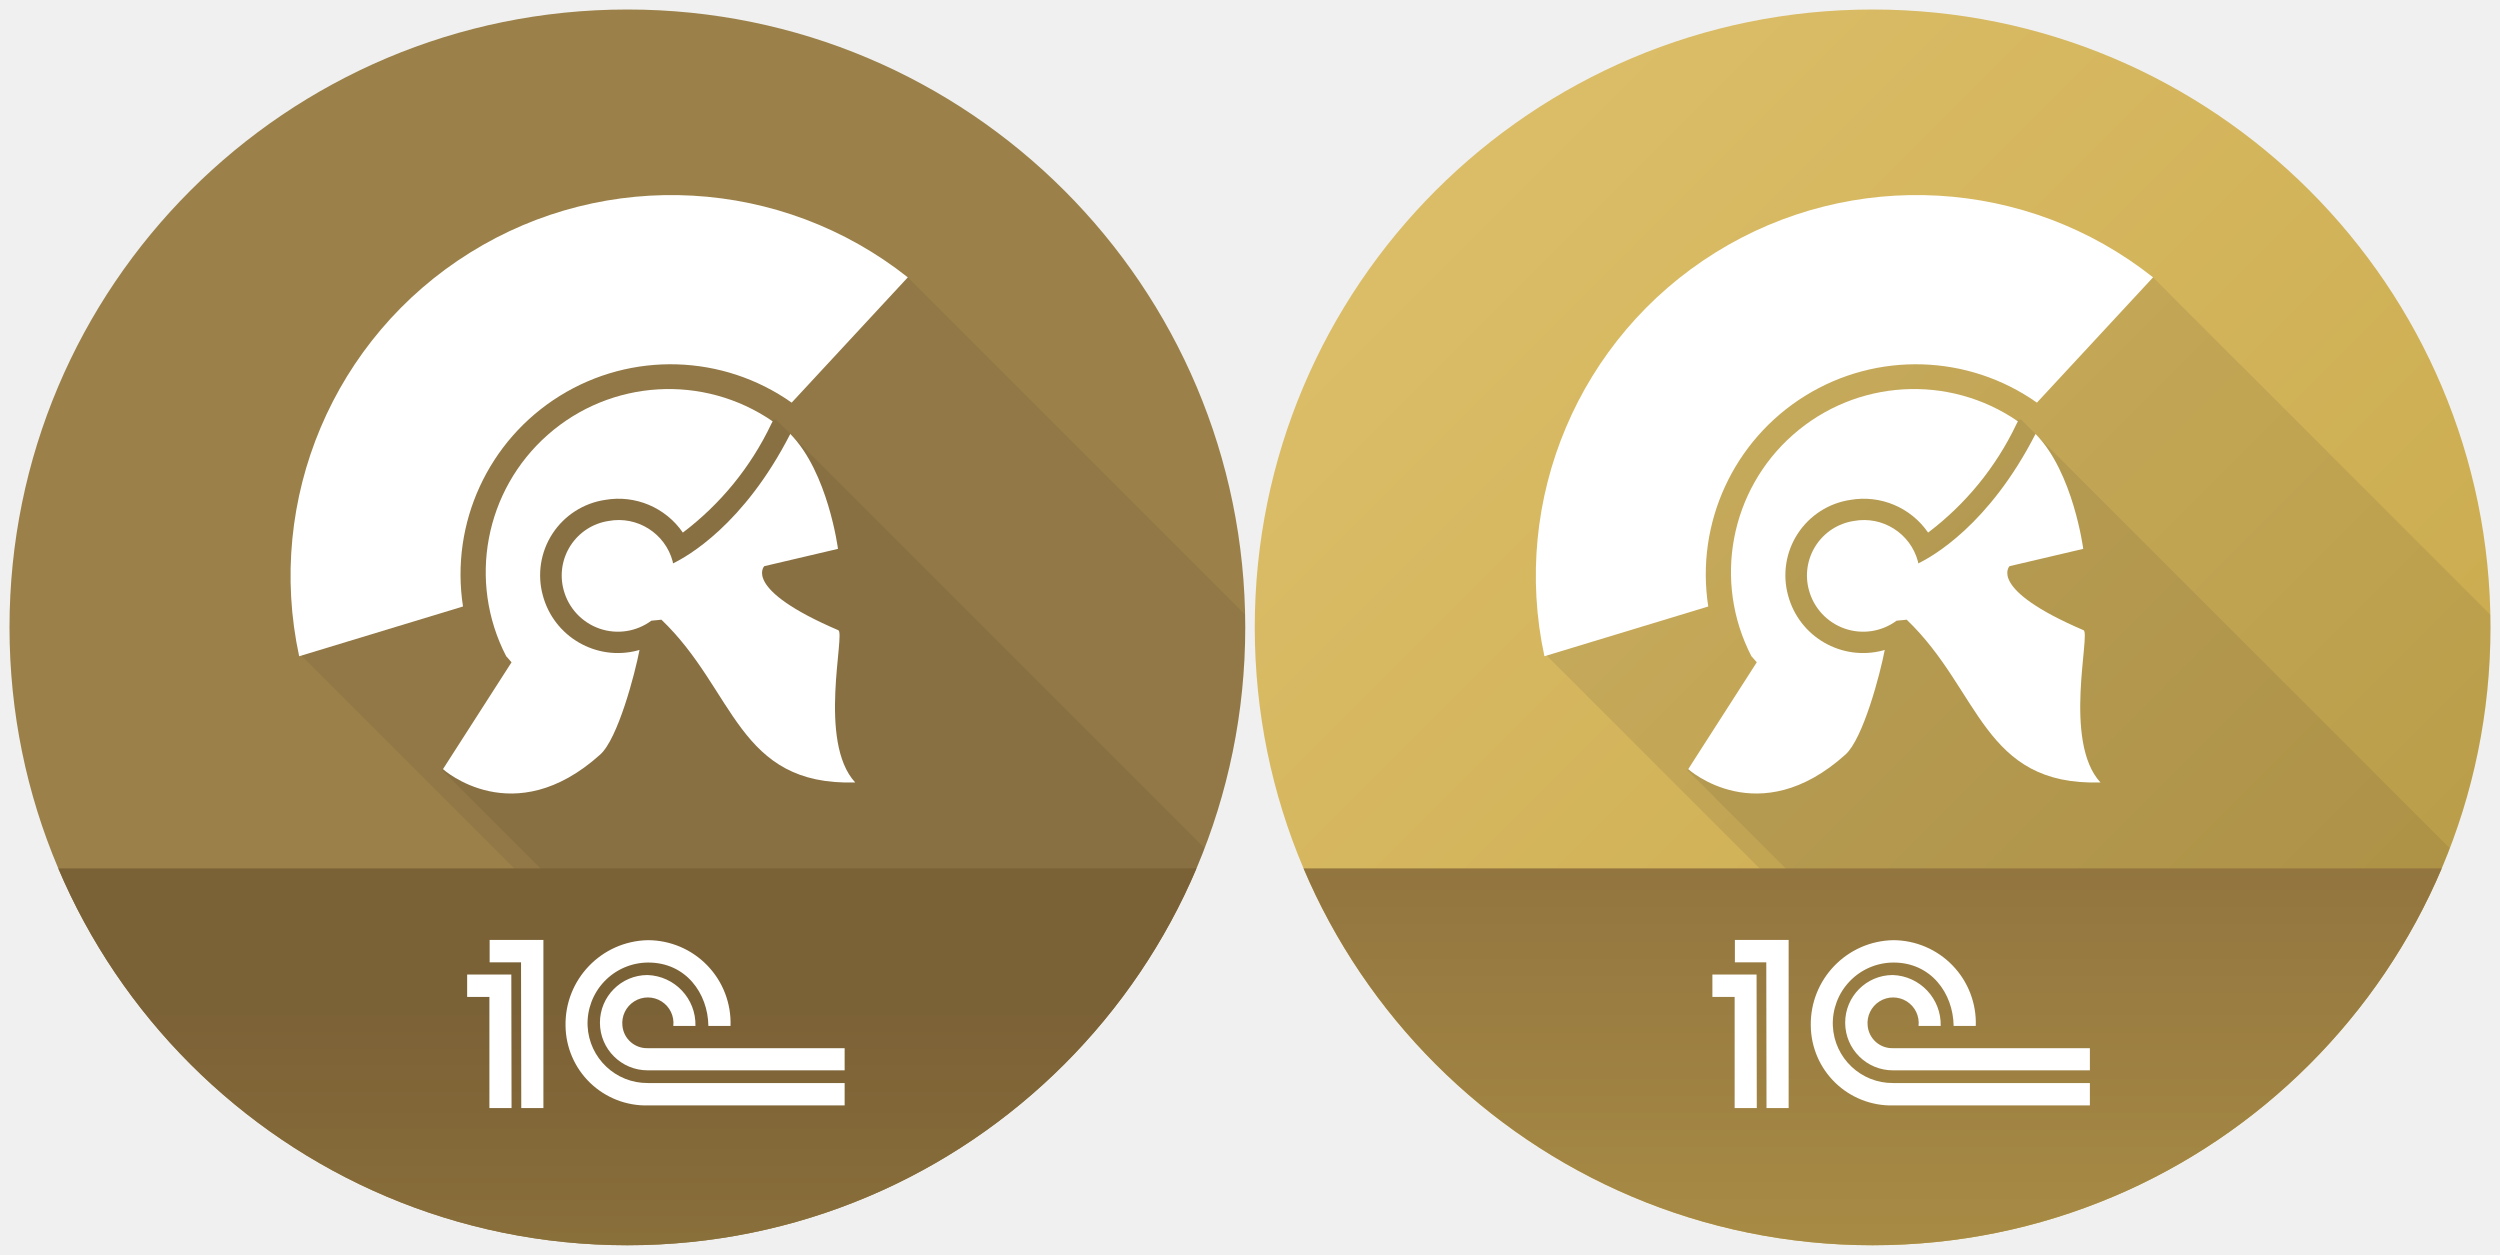
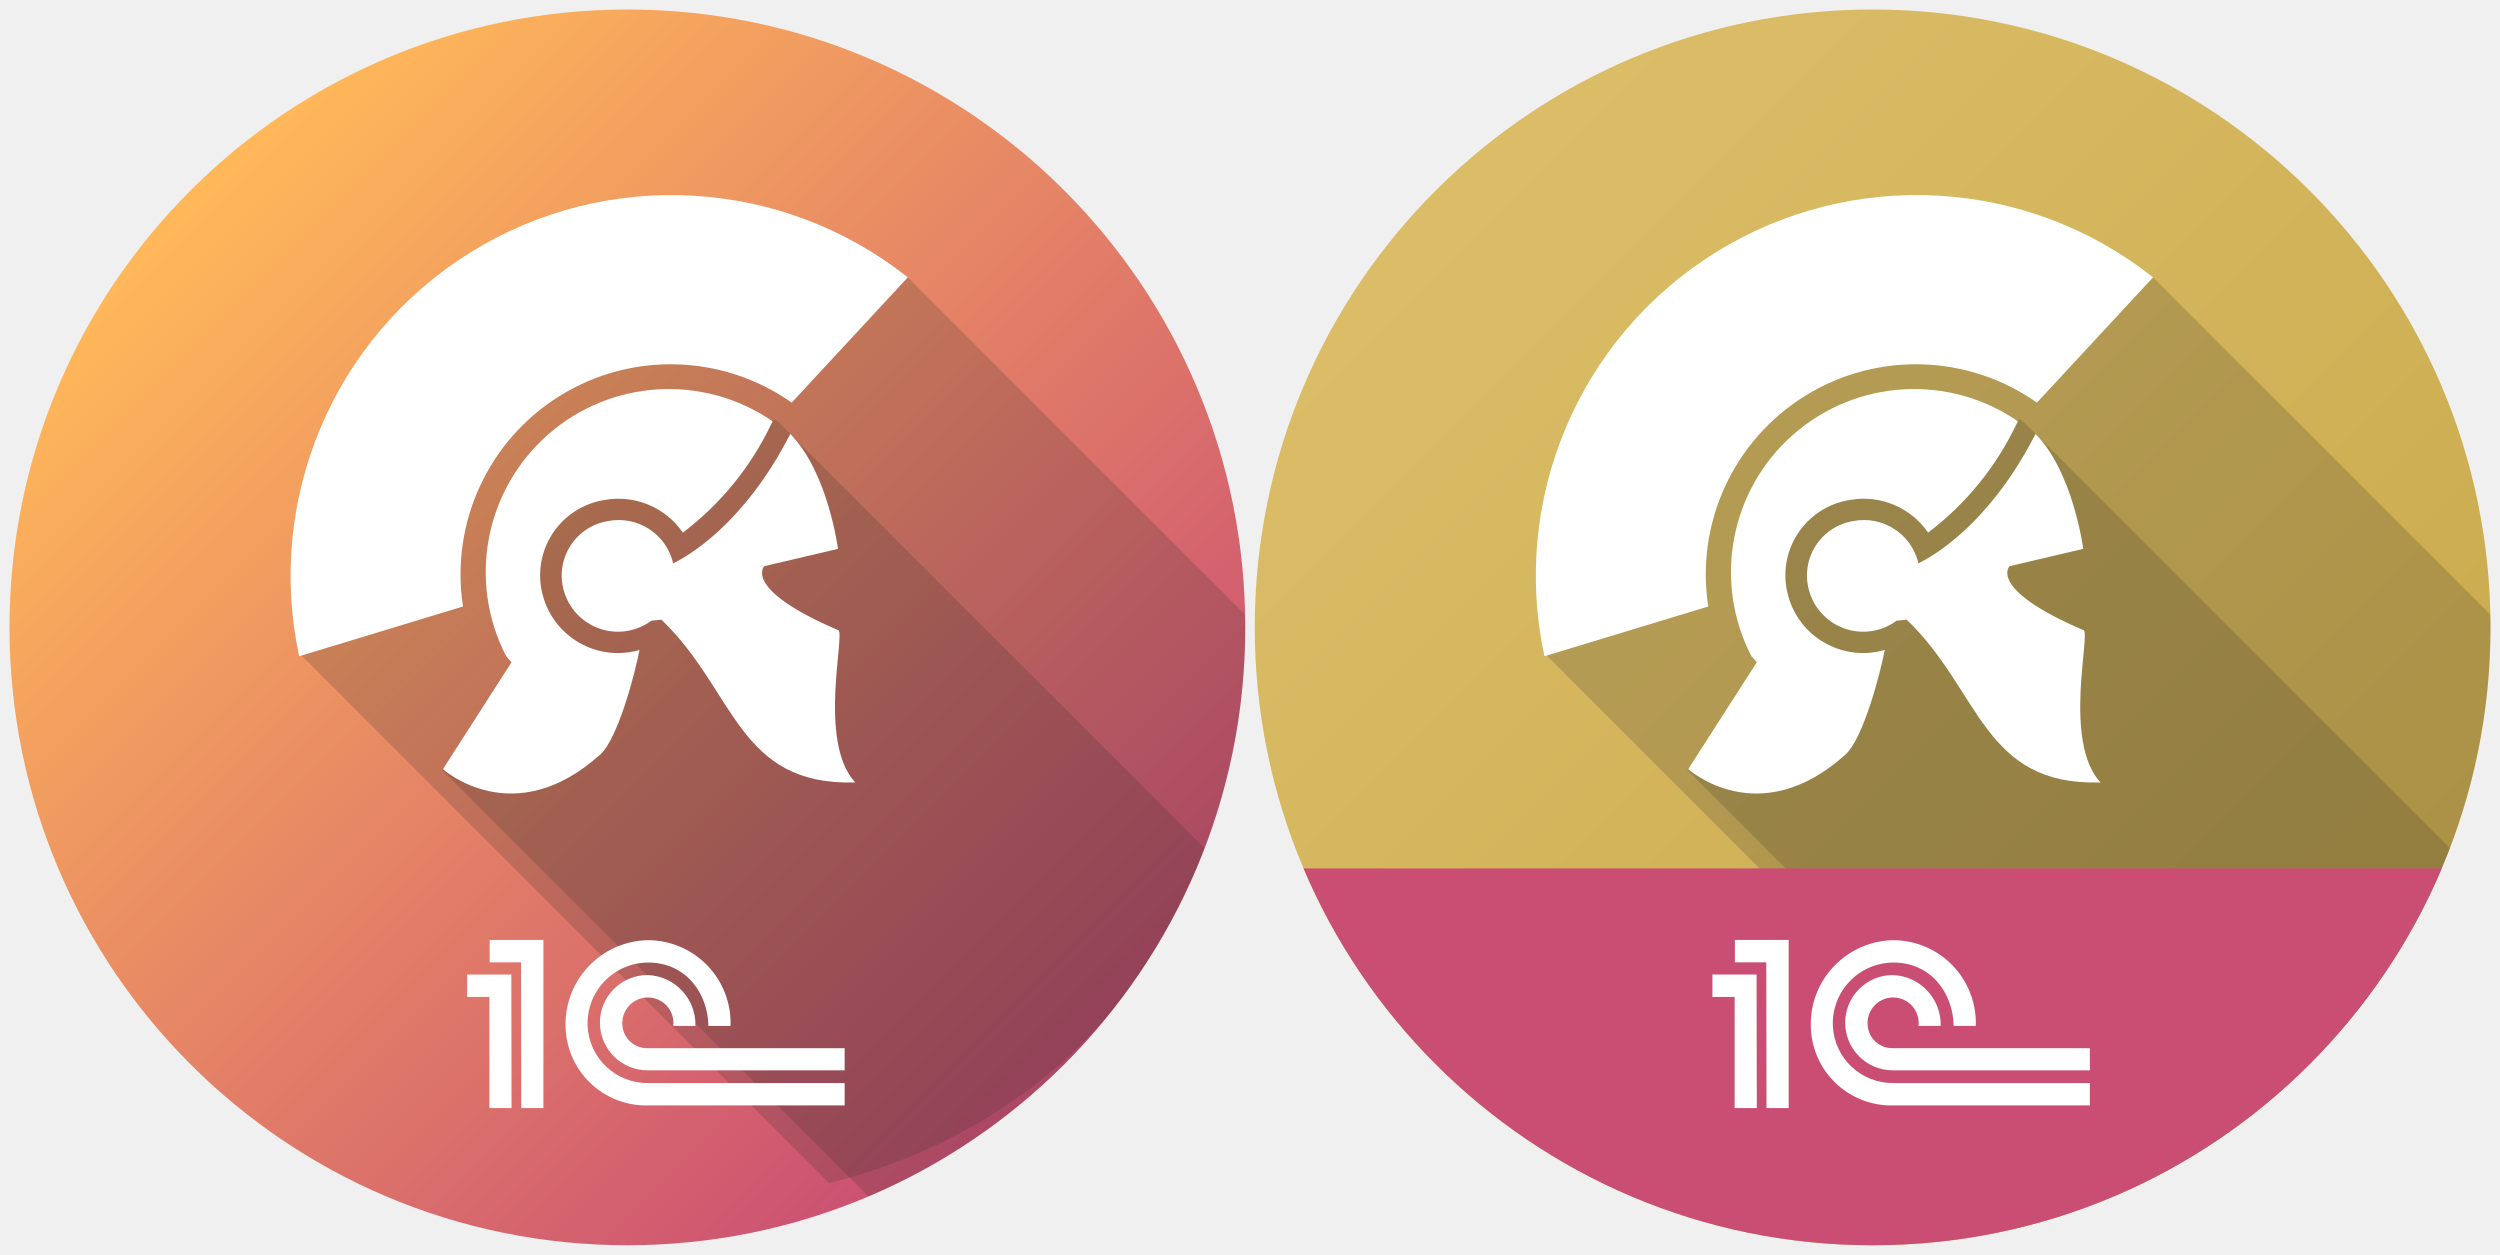
<svg xmlns="http://www.w3.org/2000/svg" width="263" height="132" viewBox="0 0 263 132">
  <defs>
    <linearGradient id="b9dcdc36-8df5-42e5-bce3-fb796d11c813" x1="242.962" y1="111.962" x2="142.96" y2="11.96" gradientUnits="userSpaceOnUse">
      <stop offset="0" stop-color="#c9aa4c" />
      <stop offset="1" stop-color="#ddbf6b" />
+     </linearGradient>
+     <linearGradient id="a" x1="111.667" x2="20.246" y1="111.667" y2="20.246" gradientUnits="userSpaceOnUse">
+       <stop offset="0" stop-color="#ca4e73" class="stopColor07758e svgShape" />
+       <stop offset="1" stop-color="#ffb859" class="stopColor087f95 svgShape" />
    </linearGradient>
    <clipPath id="fdf5e364-4892-43fe-9b16-8489dfd7f5f4">
      <circle cx="197" cy="66" r="65" fill="url(#b9dcdc36-8df5-42e5-bce3-fb796d11c813)" />
    </clipPath>
    <linearGradient id="e9358b3a-2a4e-4228-a564-d0186a1c4fa4" x1="196.003" y1="69.285" x2="196.003" y2="195.548" gradientUnits="userSpaceOnUse">
      <stop offset="0" stop-color="#86693c" />
      <stop offset="1" stop-color="#cbaf4d" />
    </linearGradient>
    <clipPath id="a4a916af-b22c-4ba3-900c-16910af0916b">
      <circle cx="66" cy="66" r="65" fill="#9b8149" />
    </clipPath>
    <linearGradient id="b22664d5-1d5c-4f53-95f9-5027683f677a" x1="65.003" y1="105.892" x2="65.003" y2="243.624" gradientUnits="userSpaceOnUse">
      <stop offset="0" stop-color="#7b6136" />
      <stop offset="1" stop-color="#cbaf4d" />
    </linearGradient>
  </defs>
  <g id="b8876d11-1dac-41ff-8570-5b5bbcdc58cf" data-name="Layer 2">
    <g id="bc5bf81e-faf3-49a6-be8b-28c7088a1b8b" data-name="Layer 1">
      <rect width="263" height="132" fill="none" />
      <circle cx="197" cy="66" r="65" fill="url(#b9dcdc36-8df5-42e5-bce3-fb796d11c813)" />
      <g clip-path="url(#fdf5e364-4892-43fe-9b16-8489dfd7f5f4)">
-         <path d="M262.61,65.286l-36.109-36.109-44.079,5.118-20.046,34.33,55.842,55.842C243.913,118.046,261.461,96.882,262.61,65.286Z" fill="#332b27" opacity="0.1" />
-         <path d="M258.196,89.71l-45.574-45.574-18.871,2.113-7.5,11.75v10.75l-8.75,12.25,45.182,45.182C239.887,121.241,251.503,106.84,258.196,89.71Z" fill="#332b27" opacity="0.1" />
+         <path d="M262.61,65.286l-36.109-36.109-44.079,5.118-20.046,34.33,55.842,55.842C243.913,118.046,261.461,96.882,262.61,65.286Z" fill="#332b27" opacity="0.2" />
+         <path d="M258.196,89.71l-45.574-45.574-18.871,2.113-7.5,11.75v10.75l-8.75,12.25,45.182,45.182C239.887,121.241,251.503,106.84,258.196,89.71Z" fill="#332b27" opacity="0.2" />
        <path d="M179.708,63.801a22.103,22.103,0,0,1,34.577-21.444l12.217-13.181a40.06,40.06,0,0,0-64.029,39.86Z" fill="#fff" />
        <path d="M211.401,59.562l7.755-1.821s-1.038-8.047-5.019-12.09c-4.897,9.577-10.867,12.914-12.337,13.618-.014-.072-.014-.138-.032-.205a5.88,5.88,0,0,0-6.755-4.257,5.804,5.804,0,0,0-4.715,7.269,5.909,5.909,0,0,0,9.224,3.22c.649-.051,1.058-.107,1.058-.107,7.785,7.433,7.985,17.493,20.389,17.125-3.973-4.3-1.018-15.692-1.778-16.016C209.051,61.957,211.401,59.562,211.401,59.562Z" fill="#fff" />
        <path d="M198.096,68.425a8.169,8.169,0,0,1-9.987-5.776A8.017,8.017,0,0,1,194.67,52.587a8.208,8.208,0,0,1,8.165,3.442,30.951,30.951,0,0,0,9.285-11.39l.161-.318a19.263,19.263,0,0,0-28.035,24.708l.567.643L177.6,80.912s7.402,6.692,16.546-1.536c1.858-1.675,3.647-8.47,4.131-11.008C198.218,68.386,198.159,68.409,198.096,68.425Z" fill="#fff" />
-         <rect x="132.811" y="91.357" width="126.383" height="39.643" fill="url(#e9358b3a-2a4e-4228-a564-d0186a1c4fa4)" />
+         <rect x="132.811" y="91.357" width="126.383" height="39.643" fill="url(#a)" />
      </g>
      <path id="a78842da-dc30-4f98-b8fc-a0e52bf82dd6" data-name="path27012" d="M184.792,102.524h-4.648v2.354h2.341v11.693h2.33l-.024-14.047m35.063,13.767H199.162a8.471,8.471,0,0,1-8.667-8.364,8.842,8.842,0,0,1,8.667-9.021,8.715,8.715,0,0,1,8.69,9.021h-2.33c-.047-3.436-2.379-6.689-6.36-6.667a6.401,6.401,0,0,0-6.347,6.667,6.299,6.299,0,0,0,6.347,6.009H219.856v2.356" fill="#fff" />
      <path id="bcfa0daf-817d-4dd2-8af6-66b35e576ef8" data-name="path27010" d="M188.166,98.882H182.51v2.356h3.303l.024,15.333h2.329V98.882m31.69,13.717H199.139a5.013,5.013,0,0,1-.027-10.026,5.227,5.227,0,0,1,5.05,5.354h-2.33a2.693,2.693,0,1,0-5.352,0,2.596,2.596,0,0,0,2.683,2.341H219.856v2.33" fill="#fff" />
-       <circle cx="66" cy="66" r="65" fill="#9b8149" />
+       <circle cx="66" cy="66" r="65" fill="url(#a)" />
      <g clip-path="url(#a4a916af-b22c-4ba3-900c-16910af0916b)">
-         <path d="M131.61,65.286,95.501,29.177,51.422,34.295l-20.046,34.33,55.842,55.842C112.913,118.046,130.46,96.882,131.61,65.286Z" fill="#332b27" opacity="0.1" />
-         <path d="M127.196,89.71,81.622,44.137,62.751,46.249l-7.5,11.75v10.75l-8.75,12.25,45.182,45.182C108.887,121.241,120.503,106.84,127.196,89.71Z" fill="#332b27" opacity="0.1" />
+         <path d="M131.61,65.286,95.501,29.177,51.422,34.295l-20.046,34.33,55.842,55.842C112.913,118.046,130.46,96.882,131.61,65.286Z" fill="#332b27" opacity="0.2" />
+         <path d="M127.196,89.71,81.622,44.137,62.751,46.249l-7.5,11.75v10.75l-8.75,12.25,45.182,45.182C108.887,121.241,120.503,106.84,127.196,89.71Z" fill="#332b27" opacity="0.2" />
        <path d="M48.708,63.801A22.103,22.103,0,0,1,83.285,42.357L95.501,29.177a40.06,40.06,0,0,0-64.029,39.86Z" fill="#fff" />
        <path d="M80.401,59.562l7.755-1.821s-1.038-8.047-5.019-12.09C78.24,55.228,72.269,58.565,70.8,59.269c-.014-.072-.014-.138-.032-.205a5.88,5.88,0,0,0-6.755-4.257,5.804,5.804,0,0,0-4.715,7.269,5.909,5.909,0,0,0,9.224,3.22c.649-.051,1.058-.107,1.058-.107,7.785,7.433,7.985,17.493,20.389,17.125-3.973-4.3-1.018-15.692-1.778-16.016C78.051,61.957,80.401,59.562,80.401,59.562Z" fill="#fff" />
        <path d="M67.096,68.425a8.169,8.169,0,0,1-9.987-5.776A8.017,8.017,0,0,1,63.67,52.587a8.208,8.208,0,0,1,8.165,3.442,30.951,30.951,0,0,0,9.285-11.39l.161-.318A19.263,19.263,0,0,0,53.247,69.029l.567.643L46.6,80.912s7.402,6.692,16.546-1.536c1.858-1.675,3.647-8.47,4.131-11.008C67.218,68.386,67.159,68.409,67.096,68.425Z" fill="#fff" />
-         <rect x="1.812" y="91.357" width="126.383" height="39.643" fill="url(#b22664d5-1d5c-4f53-95f9-5027683f677a)" />
      </g>
      <path id="f106aa49-a19c-497a-a412-bb07353ee095" data-name="path27012" d="M53.792,102.524H49.144v2.354h2.341v11.693h2.33l-.024-14.047M88.856,116.291H68.162a8.471,8.471,0,0,1-8.667-8.364,8.842,8.842,0,0,1,8.667-9.021,8.715,8.715,0,0,1,8.69,9.021h-2.33c-.047-3.436-2.379-6.689-6.36-6.667a6.401,6.401,0,0,0-6.347,6.667,6.299,6.299,0,0,0,6.347,6.009H88.856v2.356" fill="#fff" />
      <path id="e0ff9ee5-4019-4f64-bd02-39a107e18c2d" data-name="path27010" d="M57.166,98.882H51.51v2.356h3.303l.024,15.333h2.329V98.882m31.69,13.717H68.139a5.013,5.013,0,0,1-.027-10.026,5.227,5.227,0,0,1,5.05,5.354h-2.33a2.693,2.693,0,1,0-5.352,0,2.596,2.596,0,0,0,2.683,2.341H88.856v2.33" fill="#fff" />
    </g>
  </g>
</svg>
